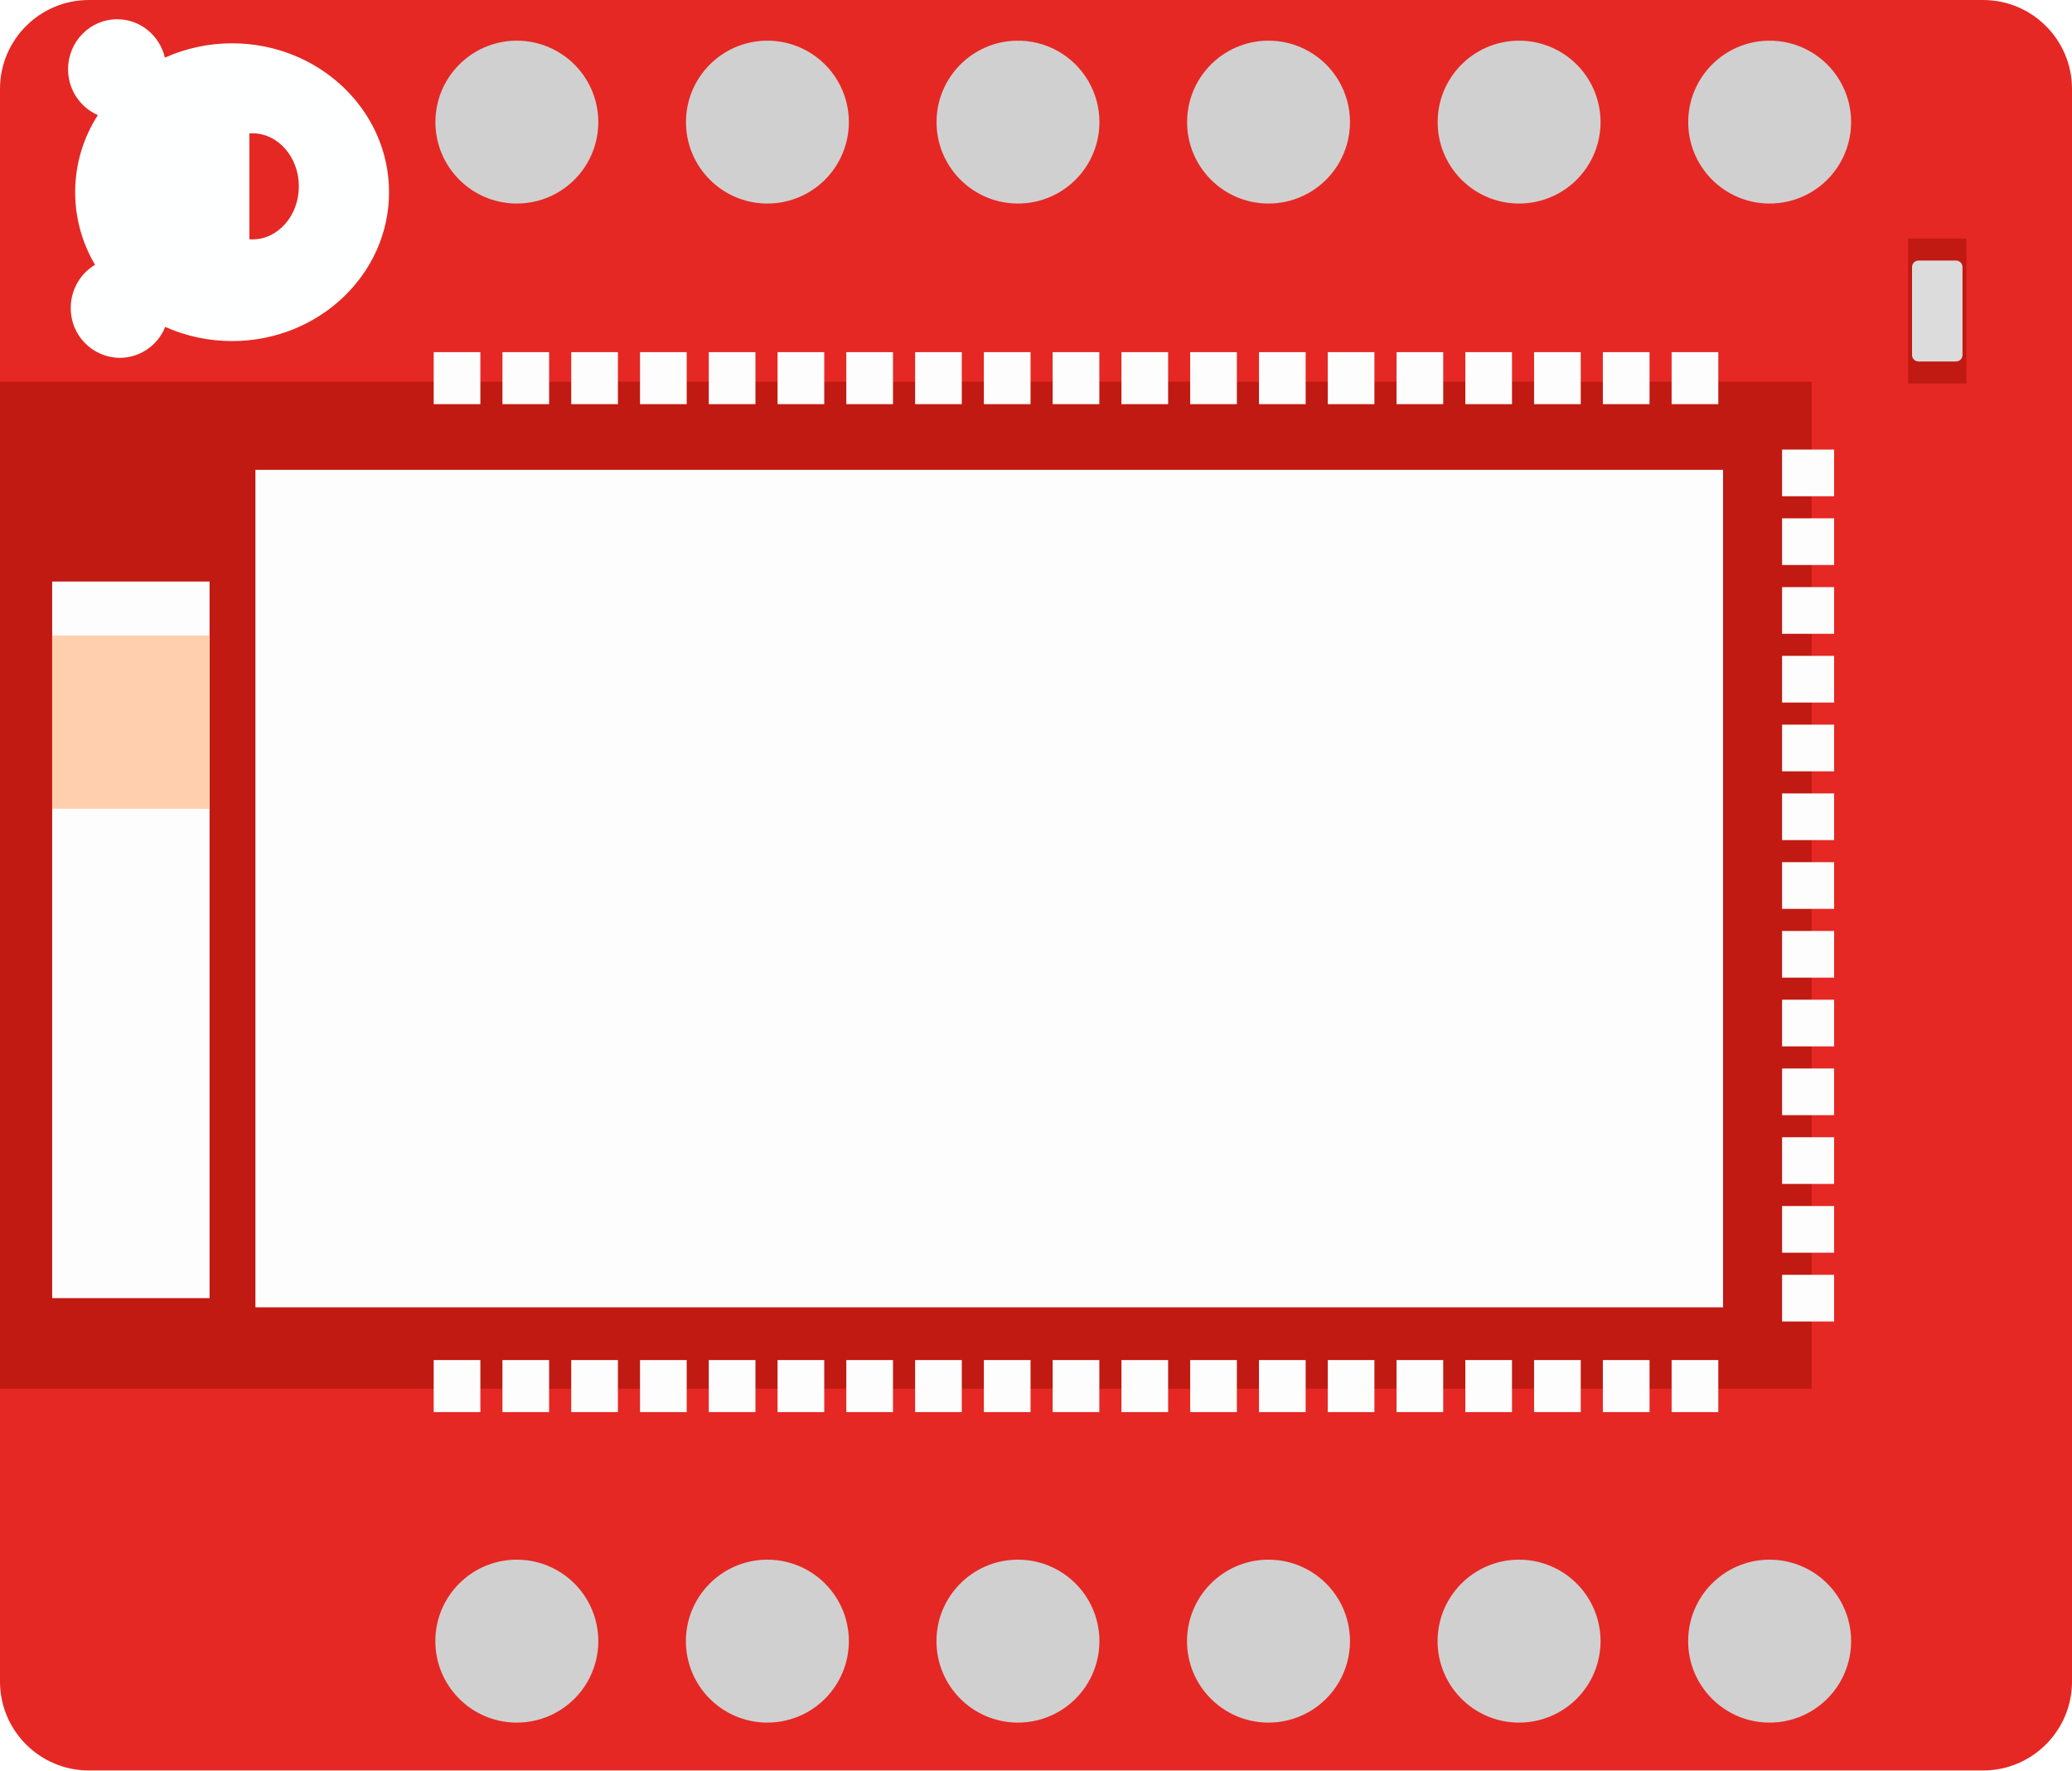
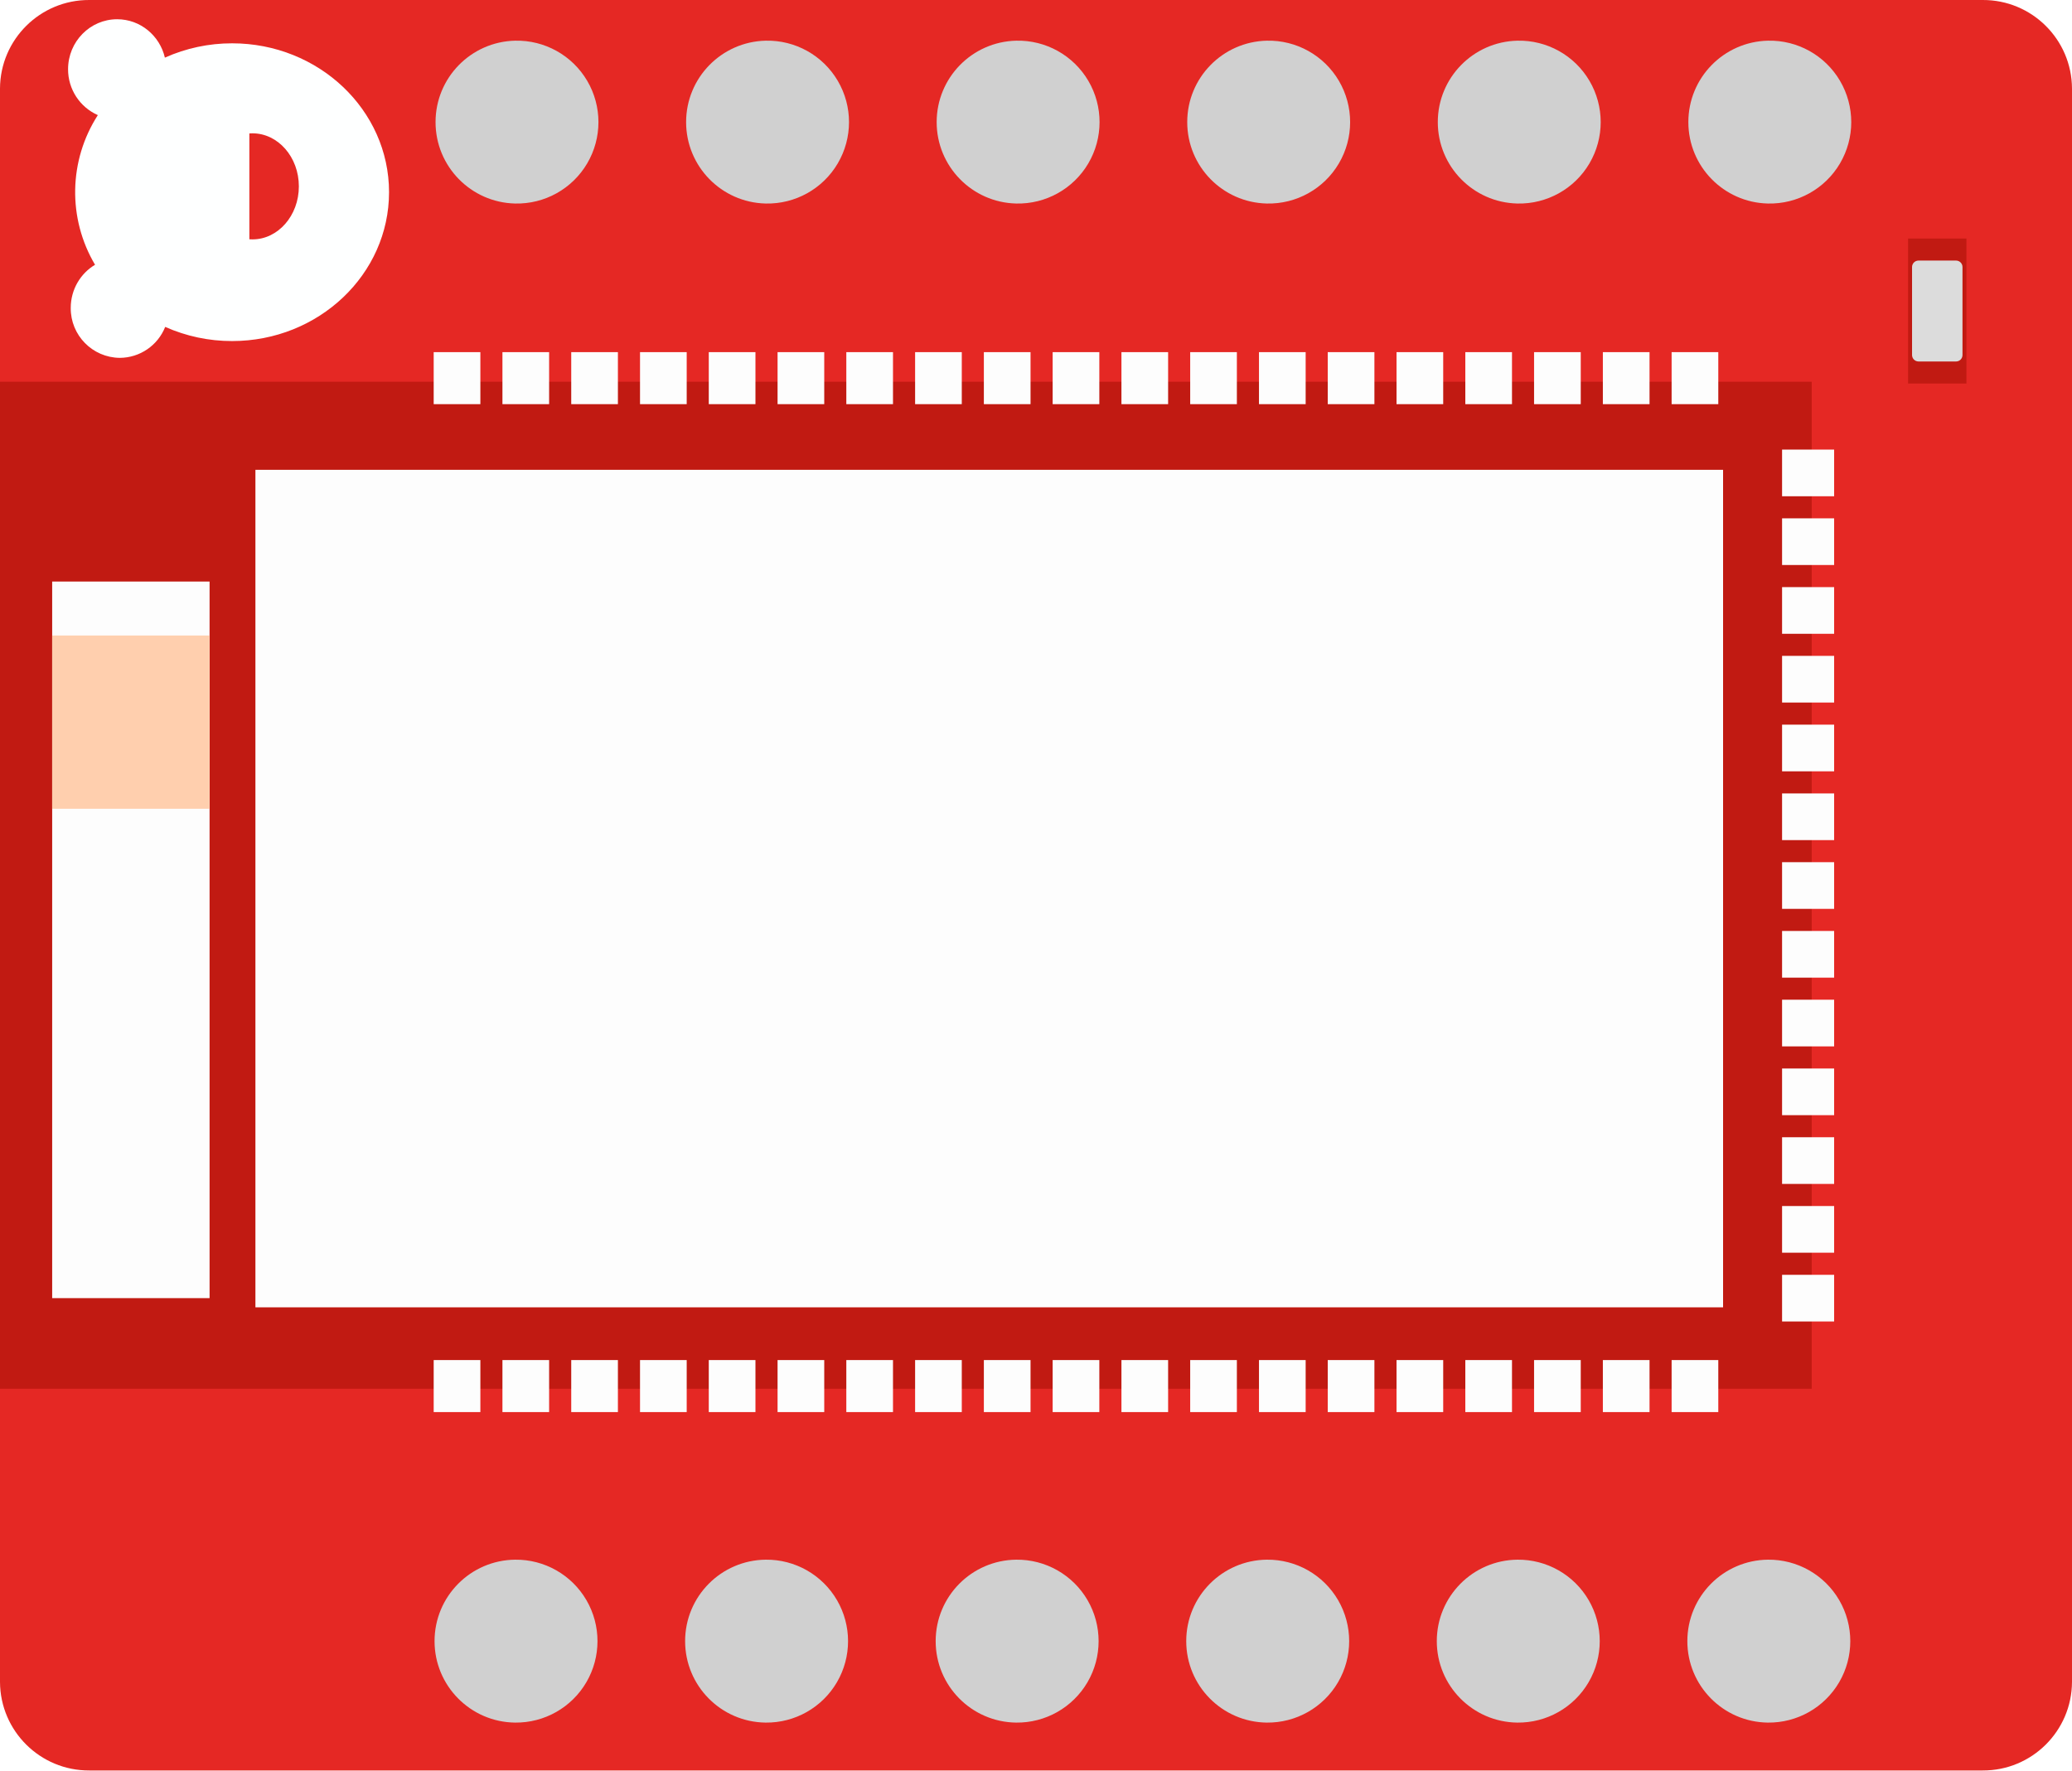
- <svg xmlns="http://www.w3.org/2000/svg" viewBox="0 0 55 47" fill-rule="evenodd" clip-rule="evenodd" stroke-linejoin="round" stroke-miterlimit="1.414" version="1.1" id="svg5232">
+ <svg xmlns="http://www.w3.org/2000/svg" viewBox="0 0 190.79 163.039" stroke-miterlimit="1.414" version="1.1" id="svg5232" width="190.79" height="163.039" style="clip-rule:evenodd;fill-rule:evenodd;stroke-linejoin:round;stroke-miterlimit:1.414">
  <defs id="defs5236" />
-   <path d="M52.63 0A2.361 2.361 0 0 1 55 2.35v42.3A2.361 2.361 0 0 1 52.63 47H2.37A2.361 2.361 0 0 1 0 44.65V2.35A2.361 2.361 0 0 1 2.37 0h50.26zM40.608 42.321c.665 0 1.205.553 1.205 1.234 0 .681-.54 1.234-1.205 1.234-.666 0-1.206-.553-1.206-1.234 0-.681.54-1.234 1.206-1.234zm-6.783 0c.666 0 1.206.553 1.206 1.234 0 .681-.54 1.234-1.206 1.234-.665 0-1.205-.553-1.205-1.234 0-.681.54-1.234 1.205-1.234zm-6.782 0c.665 0 1.206.553 1.206 1.234 0 .681-.541 1.234-1.206 1.234-.666 0-1.206-.553-1.206-1.234 0-.681.54-1.234 1.206-1.234zm-6.783 0c.666 0 1.206.553 1.206 1.234 0 .681-.54 1.234-1.206 1.234-.665 0-1.205-.553-1.205-1.234 0-.681.54-1.234 1.205-1.234zm-6.782 0c.665 0 1.206.553 1.206 1.234 0 .681-.541 1.234-1.206 1.234-.665 0-1.206-.553-1.206-1.234 0-.681.541-1.234 1.206-1.234zm33.912-.078c.666 0 1.206.553 1.206 1.235 0 .681-.54 1.234-1.206 1.234-.665 0-1.205-.553-1.205-1.234 0-.682.54-1.235 1.205-1.235zM40.725 2.085c.665 0 1.205.553 1.205 1.234 0 .681-.54 1.234-1.205 1.234-.666 0-1.206-.553-1.206-1.234 0-.681.54-1.234 1.206-1.234zm-6.783 0c.666 0 1.206.553 1.206 1.234 0 .681-.54 1.234-1.206 1.234-.665 0-1.205-.553-1.205-1.234 0-.681.54-1.234 1.205-1.234zm-6.782 0c.665 0 1.205.553 1.205 1.234 0 .681-.54 1.234-1.205 1.234-.666 0-1.206-.553-1.206-1.234 0-.681.54-1.234 1.206-1.234zm-6.783 0c.666 0 1.206.553 1.206 1.234 0 .681-.54 1.234-1.206 1.234-.665 0-1.205-.553-1.205-1.234 0-.681.54-1.234 1.205-1.234zm-6.782 0c.665 0 1.206.553 1.206 1.234 0 .681-.541 1.234-1.206 1.234-.665 0-1.206-.553-1.206-1.234 0-.681.541-1.234 1.206-1.234zm33.912-.078c.666 0 1.206.553 1.206 1.234 0 .682-.54 1.235-1.206 1.235-.665 0-1.205-.553-1.205-1.235 0-.681.54-1.234 1.205-1.234z" fill="#e52824" id="path5198" />
-   <path fill="#c11a12" d="M0 10.134h48.091v26.733H0z" id="path5200" />
-   <path fill="#fdfdfd" d="M6.78 12.472h38.958v22.233H6.78zM1.385 15.438h4.178v19.023H1.385z" id="path5202" />
-   <path fill="#ffcfae" d="M1.385 16.87h4.178v4.6H1.385z" id="path5204" />
-   <g fill="#fdfdfd" id="g5208">
-     <path d="M40.721 9.348h1.239v1.381h-1.239zM38.896 9.348h1.239v1.381h-1.239zM37.07 9.348h1.239v1.381H37.07zM35.244 9.348h1.239v1.381h-1.239zM33.419 9.348h1.239v1.381h-1.239zM31.593 9.348h1.239v1.381h-1.239zM29.768 9.348h1.239v1.381h-1.239zM27.942 9.348h1.239v1.381h-1.239zM26.116 9.348h1.239v1.381h-1.239zM24.291 9.348h1.239v1.381h-1.239zM22.465 9.348h1.239v1.381h-1.239zM20.64 9.348h1.239v1.381H20.64zM18.814 9.348h1.239v1.381h-1.239zM16.989 9.348h1.239v1.381h-1.239zM15.163 9.348h1.239v1.381h-1.239zM13.337 9.348h1.239v1.381h-1.239zM11.512 9.348h1.239v1.381h-1.239zM44.372 9.348h1.239v1.381h-1.239zM42.547 9.348h1.239v1.381h-1.239z" id="path5206" />
+   <path d="M 182.569,5.9843076e-5 A 8.19,8.19 0 0 1 190.79,8.152 V 154.887 a 8.19,8.19 0 0 1 -8.221,8.152 H 8.221 A 8.19,8.19 0 0 1 0,154.887 V 8.152 A 8.19,8.19 0 0 1 8.221,5.9843076e-5 Z M 140.865,146.808 c 2.307,0 4.18,1.918 4.18,4.281 0,2.362 -1.873,4.281 -4.18,4.281 -2.31,0 -4.184,-1.918 -4.184,-4.281 0,-2.362 1.873,-4.281 4.184,-4.281 z m -23.53,0 c 2.31,0 4.184,1.918 4.184,4.281 0,2.362 -1.873,4.281 -4.184,4.281 -2.307,0 -4.18,-1.918 -4.18,-4.281 0,-2.362 1.873,-4.281 4.18,-4.281 z m -23.526,0 c 2.307,0 4.184,1.918 4.184,4.281 0,2.362 -1.877,4.281 -4.184,4.281 -2.31,0 -4.184,-1.918 -4.184,-4.281 0,-2.362 1.873,-4.281 4.184,-4.281 z m -23.53,0 c 2.31,0 4.184,1.918 4.184,4.281 0,2.362 -1.873,4.281 -4.184,4.281 -2.307,0 -4.18,-1.918 -4.18,-4.281 0,-2.362 1.873,-4.281 4.18,-4.281 z m -23.526,0 c 2.307,0 4.184,1.918 4.184,4.281 0,2.362 -1.877,4.281 -4.184,4.281 -2.307,0 -4.184,-1.918 -4.184,-4.281 0,-2.362 1.877,-4.281 4.184,-4.281 z M 164.392,146.537 c 2.31,0 4.184,1.918 4.184,4.284 0,2.362 -1.873,4.281 -4.184,4.281 -2.307,0 -4.18,-1.918 -4.18,-4.281 0,-2.366 1.873,-4.284 4.18,-4.284 z M 141.271,7.233 c 2.307,0 4.18,1.918 4.18,4.281 0,2.362 -1.873,4.281 -4.18,4.281 -2.31,0 -4.184,-1.918 -4.184,-4.281 0,-2.362 1.873,-4.281 4.184,-4.281 z m -23.53,0 c 2.31,0 4.184,1.918 4.184,4.281 0,2.362 -1.873,4.281 -4.184,4.281 -2.307,0 -4.18,-1.918 -4.18,-4.281 0,-2.362 1.873,-4.281 4.18,-4.281 z m -23.526,0 c 2.307,0 4.18,1.918 4.18,4.281 0,2.362 -1.873,4.281 -4.18,4.281 -2.31,0 -4.184,-1.918 -4.184,-4.281 0,-2.362 1.873,-4.281 4.184,-4.281 z m -23.53,0 c 2.31,0 4.184,1.918 4.184,4.281 0,2.362 -1.873,4.281 -4.184,4.281 -2.307,0 -4.18,-1.918 -4.18,-4.281 0,-2.362 1.873,-4.281 4.18,-4.281 z m -23.526,0 c 2.307,0 4.184,1.918 4.184,4.281 0,2.362 -1.877,4.281 -4.184,4.281 -2.307,0 -4.184,-1.918 -4.184,-4.281 0,-2.362 1.877,-4.281 4.184,-4.281 z m 117.638,-0.271 c 2.31,0 4.184,1.918 4.184,4.281 0,2.366 -1.873,4.284 -4.184,4.284 -2.307,0 -4.18,-1.918 -4.18,-4.284 0,-2.362 1.873,-4.281 4.18,-4.281 z" id="path5198" style="fill:#e52824;stroke-width:3.469" />
+   <path d="M 0,35.154 H 166.823 V 127.888 H 0 Z" id="path5200" style="fill:#c11a12;stroke-width:3.469" />
+   <path d="M 23.519,43.264 H 158.661 V 120.389 H 23.519 Z M 4.804,53.553 H 19.298 V 119.542 H 4.804 Z" id="path5202" style="fill:#fdfdfd;stroke-width:3.469" />
+   <path d="M 4.804,58.521 H 19.298 V 74.478 H 4.804 Z" id="path5204" style="fill:#ffcfae;stroke-width:3.469" />
+   <g id="g5208" style="fill:#fdfdfd" transform="matrix(3.468909,0,0,3.468909,0,5.9843076e-5)">
+     <path d="m 40.721,9.348 h 1.239 v 1.381 h -1.239 z m -1.825,0 h 1.239 v 1.381 h -1.239 z m -1.826,0 h 1.239 v 1.381 H 37.07 Z m -1.826,0 h 1.239 v 1.381 h -1.239 z m -1.825,0 h 1.239 v 1.381 h -1.239 z m -1.826,0 h 1.239 v 1.381 h -1.239 z m -1.825,0 h 1.239 v 1.381 h -1.239 z m -1.826,0 h 1.239 v 1.381 h -1.239 z m -1.826,0 h 1.239 v 1.381 h -1.239 z m -1.825,0 h 1.239 v 1.381 h -1.239 z m -1.826,0 h 1.239 v 1.381 h -1.239 z m -1.825,0 h 1.239 v 1.381 H 20.64 Z m -1.826,0 h 1.239 v 1.381 h -1.239 z m -1.825,0 h 1.239 v 1.381 h -1.239 z m -1.826,0 h 1.239 v 1.381 h -1.239 z m -1.826,0 h 1.239 v 1.381 h -1.239 z m -1.825,0 h 1.239 v 1.381 h -1.239 z m 32.86,0 h 1.239 v 1.381 h -1.239 z m -1.825,0 h 1.239 v 1.381 h -1.239 z" id="path5206" />
  </g>
-   <g fill="#fdfdfd" id="g5212">
-     <path d="M40.721 36.105h1.239v1.381h-1.239zM38.896 36.105h1.239v1.381h-1.239zM37.07 36.105h1.239v1.381H37.07zM35.244 36.105h1.239v1.381h-1.239zM33.419 36.105h1.239v1.381h-1.239zM31.593 36.105h1.239v1.381h-1.239zM29.768 36.105h1.239v1.381h-1.239zM27.942 36.105h1.239v1.381h-1.239zM26.116 36.105h1.239v1.381h-1.239zM24.291 36.105h1.239v1.381h-1.239zM22.465 36.105h1.239v1.381h-1.239zM20.64 36.105h1.239v1.381H20.64zM18.814 36.105h1.239v1.381h-1.239zM16.989 36.105h1.239v1.381h-1.239zM15.163 36.105h1.239v1.381h-1.239zM13.337 36.105h1.239v1.381h-1.239zM11.512 36.105h1.239v1.381h-1.239zM44.372 36.105h1.239v1.381h-1.239zM42.547 36.105h1.239v1.381h-1.239z" id="path5210" />
+   <g id="g5212" style="fill:#fdfdfd" transform="matrix(3.468909,0,0,3.468909,0,5.9843076e-5)">
+     <path d="m 40.721,36.105 h 1.239 v 1.381 h -1.239 z m -1.825,0 h 1.239 v 1.381 h -1.239 z m -1.826,0 h 1.239 v 1.381 H 37.07 Z m -1.826,0 h 1.239 v 1.381 h -1.239 z m -1.825,0 h 1.239 v 1.381 h -1.239 z m -1.826,0 h 1.239 v 1.381 h -1.239 z m -1.825,0 h 1.239 v 1.381 h -1.239 z m -1.826,0 h 1.239 v 1.381 h -1.239 z m -1.826,0 h 1.239 v 1.381 h -1.239 z m -1.825,0 h 1.239 v 1.381 h -1.239 z m -1.826,0 h 1.239 v 1.381 h -1.239 z m -1.825,0 h 1.239 v 1.381 H 20.64 Z m -1.826,0 h 1.239 v 1.381 h -1.239 z m -1.825,0 h 1.239 v 1.381 h -1.239 z m -1.826,0 h 1.239 v 1.381 h -1.239 z m -1.826,0 h 1.239 v 1.381 h -1.239 z m -1.825,0 h 1.239 v 1.381 h -1.239 z m 32.86,0 h 1.239 v 1.381 h -1.239 z m -1.825,0 h 1.239 v 1.381 h -1.239 z" id="path5210" />
  </g>
-   <g fill="#fdfdfd" id="g5216">
-     <path d="M47.304 15.586v1.239h1.382v-1.239h-1.382zM47.304 17.411v1.239h1.382v-1.239h-1.382zM47.304 19.237v1.239h1.382v-1.239h-1.382zM47.304 21.063v1.239h1.382v-1.239h-1.382zM47.304 22.888v1.239h1.382v-1.239h-1.382zM47.304 24.714v1.239h1.382v-1.239h-1.382zM47.304 26.539v1.239h1.382v-1.239h-1.382zM47.304 28.365v1.239h1.382v-1.239h-1.382zM47.304 30.19v1.239h1.382V30.19h-1.382zM47.304 32.016v1.239h1.382v-1.239h-1.382zM47.304 33.842v1.239h1.382v-1.239h-1.382zM47.304 11.935v1.239h1.382v-1.239h-1.382zM47.304 13.76v1.239h1.382V13.76h-1.382z" id="path5214" />
+   <g id="g5216" style="fill:#fdfdfd" transform="matrix(3.468909,0,0,3.468909,0,5.9843076e-5)">
+     <path d="m 47.304,15.586 v 1.239 h 1.382 v -1.239 z m 0,1.825 v 1.239 h 1.382 v -1.239 z m 0,1.826 v 1.239 h 1.382 v -1.239 z m 0,1.826 v 1.239 h 1.382 v -1.239 z m 0,1.825 v 1.239 h 1.382 v -1.239 z m 0,1.826 v 1.239 h 1.382 v -1.239 z m 0,1.825 v 1.239 h 1.382 v -1.239 z m 0,1.826 v 1.239 h 1.382 v -1.239 z m 0,1.825 v 1.239 h 1.382 V 30.19 Z m 0,1.826 v 1.239 h 1.382 v -1.239 z m 0,1.826 v 1.239 h 1.382 v -1.239 z m 0,-21.907 v 1.239 h 1.382 v -1.239 z m 0,1.825 v 1.239 h 1.382 V 13.76 Z" id="path5214" />
  </g>
-   <path fill="#c11a12" d="M50.649 6.332h1.549v3.849h-1.549z" id="path5218" />
-   <path d="M52.093 7.088v2.336a.171.171 0 0 1-.171.172h-.997a.172.172 0 0 1-.171-.172V7.088c0-.094.077-.171.171-.171h.997c.094 0 .171.077.171.171z" fill="#dcdcdc" fill-rule="nonzero" id="LED" />
-   <path style="fill:#d0d0d0" d="M 20.325,1.08 A 2.162,2.162 0 1 1 20.324,5.403 2.162,2.162 0 0 1 20.325,1.08 Z" id="D2_A2_SDA_SS" />
-   <path style="fill:#d0d0d0" d="M 46.929,1.08 A 2.162,2.162 0 1 1 46.928,5.403 2.162,2.162 0 0 1 46.929,1.08 Z" id="GND2" />
-   <path style="fill:#d0d0d0" d="M 40.278,1.08 A 2.162,2.162 0 1 1 40.277,5.403 2.162,2.162 0 0 1 40.278,1.08 Z" id="D3_A3_SCL_SCK" />
-   <path style="fill:#d0d0d0" d="M 33.627,1.08 A 2.162,2.162 0 1 1 33.626,5.403 2.162,2.162 0 0 1 33.627,1.08 Z" id="D0_A0_RX_MISO" />
-   <path style="fill:#d0d0d0" d="M 26.976,1.08 A 2.162,2.162 0 1 1 26.975,5.403 2.162,2.162 0 0 1 26.976,1.08 Z" id="D1_A1_MOSI_TX" />
-   <path style="fill:#d0d0d0" d="M 13.674,1.08 A 2.162,2.162 0 1 1 13.673,5.403 2.162,2.162 0 0 1 13.674,1.08 Z" id="VDD" />
-   <path style="fill:#d0d0d0" d="m 20.325,41.404 a 2.163,2.163 0 1 1 -0.003,4.325 2.163,2.163 0 0 1 0.003,-4.325 z" id="SWDIO" />
-   <path style="fill:#d0d0d0" d="m 46.929,41.404 a 2.163,2.163 0 1 1 -0.003,4.325 2.163,2.163 0 0 1 0.003,-4.325 z" id="VIN" />
-   <path style="fill:#d0d0d0" d="m 40.278,41.404 a 2.163,2.163 0 1 1 -0.003,4.325 2.163,2.163 0 0 1 0.003,-4.325 z" id="GND" />
-   <path style="fill:#d0d0d0" d="m 33.627,41.404 a 2.163,2.163 0 1 1 -0.003,4.325 2.163,2.163 0 0 1 0.003,-4.325 z" id="A5_D5" />
-   <path style="fill:#d0d0d0" d="m 26.976,41.404 a 2.163,2.163 0 1 1 -0.003,4.325 2.163,2.163 0 0 1 0.003,-4.325 z" id="A4_D4" />
-   <path style="fill:#d0d0d0" d="m 13.674,41.404 a 2.163,2.163 0 1 1 -0.003,4.325 2.163,2.163 0 0 1 0.003,-4.325 z" id="SWCLK" />
-   <path d="M2.597 3.056a1.328 1.328 0 0 1-.79-1.219c0-.732.584-1.326 1.303-1.326.615 0 1.131.435 1.267 1.019a4.348 4.348 0 0 1 1.784-.38c2.299 0 4.166 1.771 4.166 3.952S8.46 9.054 6.161 9.054a4.343 4.343 0 0 1-1.776-.376A1.304 1.304 0 0 1 3.18 9.5a1.314 1.314 0 0 1-1.302-1.326c0-.488.259-.915.645-1.145a3.78 3.78 0 0 1 .074-3.973zm4.022.486c.027-.002.054-.003.082-.003.68 0 1.232.631 1.232 1.408 0 .777-.552 1.408-1.232 1.408-.028 0-.055-.001-.082-.003v-2.81z" fill="#feffff" id="path5230" />
+   <path d="m 175.697,21.965 h 5.373 v 13.352 h -5.373 z" id="path5218" style="fill:#c11a12;stroke-width:3.469" />
+   <path d="m 180.706,24.588 v 8.103 a 0.593,0.593 0 0 1 -0.593,0.597 h -3.458 a 0.597,0.597 0 0 1 -0.593,-0.597 v -8.103 c 0,-0.326 0.267,-0.593 0.593,-0.593 h 3.458 c 0.326,0 0.593,0.267 0.593,0.593 z" id="LED" style="fill:#dcdcdc;fill-rule:nonzero;stroke-width:3.469" />
+   <path style="fill:#d0d0d0;stroke-width:3.469" d="m 70.506,3.746 a 7.5,7.5 0 1 1 -0.004,14.996 7.5,7.5 0 0 1 0.004,-14.996 z" id="D2_A2_SDA_SS" />
+   <path style="fill:#d0d0d0;stroke-width:3.469" d="m 162.792,3.746 a 7.5,7.5 0 1 1 -0.003,14.996 7.5,7.5 0 0 1 0.003,-14.996 z" id="GND2" />
+   <path style="fill:#d0d0d0;stroke-width:3.469" d="m 139.721,3.746 a 7.5,7.5 0 1 1 -0.003,14.996 7.5,7.5 0 0 1 0.003,-14.996 z" id="D3_A3_SCL_SCK" />
+   <path style="fill:#d0d0d0;stroke-width:3.469" d="m 116.649,3.746 a 7.5,7.5 0 1 1 -0.003,14.996 7.5,7.5 0 0 1 0.003,-14.996 z" id="D0_A0_RX_MISO" />
+   <path style="fill:#d0d0d0;stroke-width:3.469" d="m 93.577,3.746 a 7.5,7.5 0 1 1 -0.004,14.996 7.5,7.5 0 0 1 0.004,-14.996 z" id="D1_A1_MOSI_TX" />
+   <path style="fill:#d0d0d0;stroke-width:3.469" d="m 47.434,3.746 a 7.5,7.5 0 1 1 -0.004,14.996 7.5,7.5 0 0 1 0.004,-14.996 z" id="VDD" />
+   <path style="fill:#d0d0d0;stroke-width:3.469" d="m 70.506,143.627 a 7.502,7.502 0 1 1 -0.01,15.003 7.502,7.502 0 0 1 0.01,-15.003 z" id="SWDIO" />
+   <path style="fill:#d0d0d0;stroke-width:3.469" d="m 162.792,143.627 a 7.502,7.502 0 1 1 -0.01,15.003 7.502,7.502 0 0 1 0.01,-15.003 z" id="VIN" />
+   <path style="fill:#d0d0d0;stroke-width:3.469" d="m 139.721,143.627 a 7.502,7.502 0 1 1 -0.01,15.003 7.502,7.502 0 0 1 0.01,-15.003 z" id="GND" />
+   <path style="fill:#d0d0d0;stroke-width:3.469" d="m 116.649,143.627 a 7.502,7.502 0 1 1 -0.01,15.003 7.502,7.502 0 0 1 0.01,-15.003 z" id="A5_D5" />
+   <path style="fill:#d0d0d0;stroke-width:3.469" d="m 93.577,143.627 a 7.502,7.502 0 1 1 -0.01,15.003 7.502,7.502 0 0 1 0.01,-15.003 z" id="A4_D4" />
+   <path style="fill:#d0d0d0;stroke-width:3.469" d="m 47.434,143.627 a 7.502,7.502 0 1 1 -0.01,15.003 7.502,7.502 0 0 1 0.01,-15.003 z" id="SWCLK" />
+   <path d="M 9.009,10.601 A 4.607,4.607 0 0 1 6.268,6.372 c 0,-2.539 2.026,-4.6 4.52,-4.6 2.133,0 3.923,1.509 4.395,3.535 a 15.083,15.083 0 0 1 6.189,-1.318 c 7.975,0 14.451,6.143 14.451,13.709 0,7.566 -6.476,13.709 -14.451,13.709 a 15.065,15.065 0 0 1 -6.161,-1.304 4.523,4.523 0 0 1 -4.18,2.851 4.558,4.558 0 0 1 -4.517,-4.6 c 0,-1.693 0.898,-3.174 2.237,-3.972 A 13.112,13.112 0 0 1 9.009,10.601 Z m 13.952,1.686 c 0.094,-0.007 0.187,-0.01 0.284,-0.01 2.359,0 4.274,2.189 4.274,4.884 0,2.695 -1.915,4.884 -4.274,4.884 -0.097,0 -0.191,-0.004 -0.284,-0.01 z" id="path5230" style="fill:#feffff;stroke-width:3.469" />
</svg>
